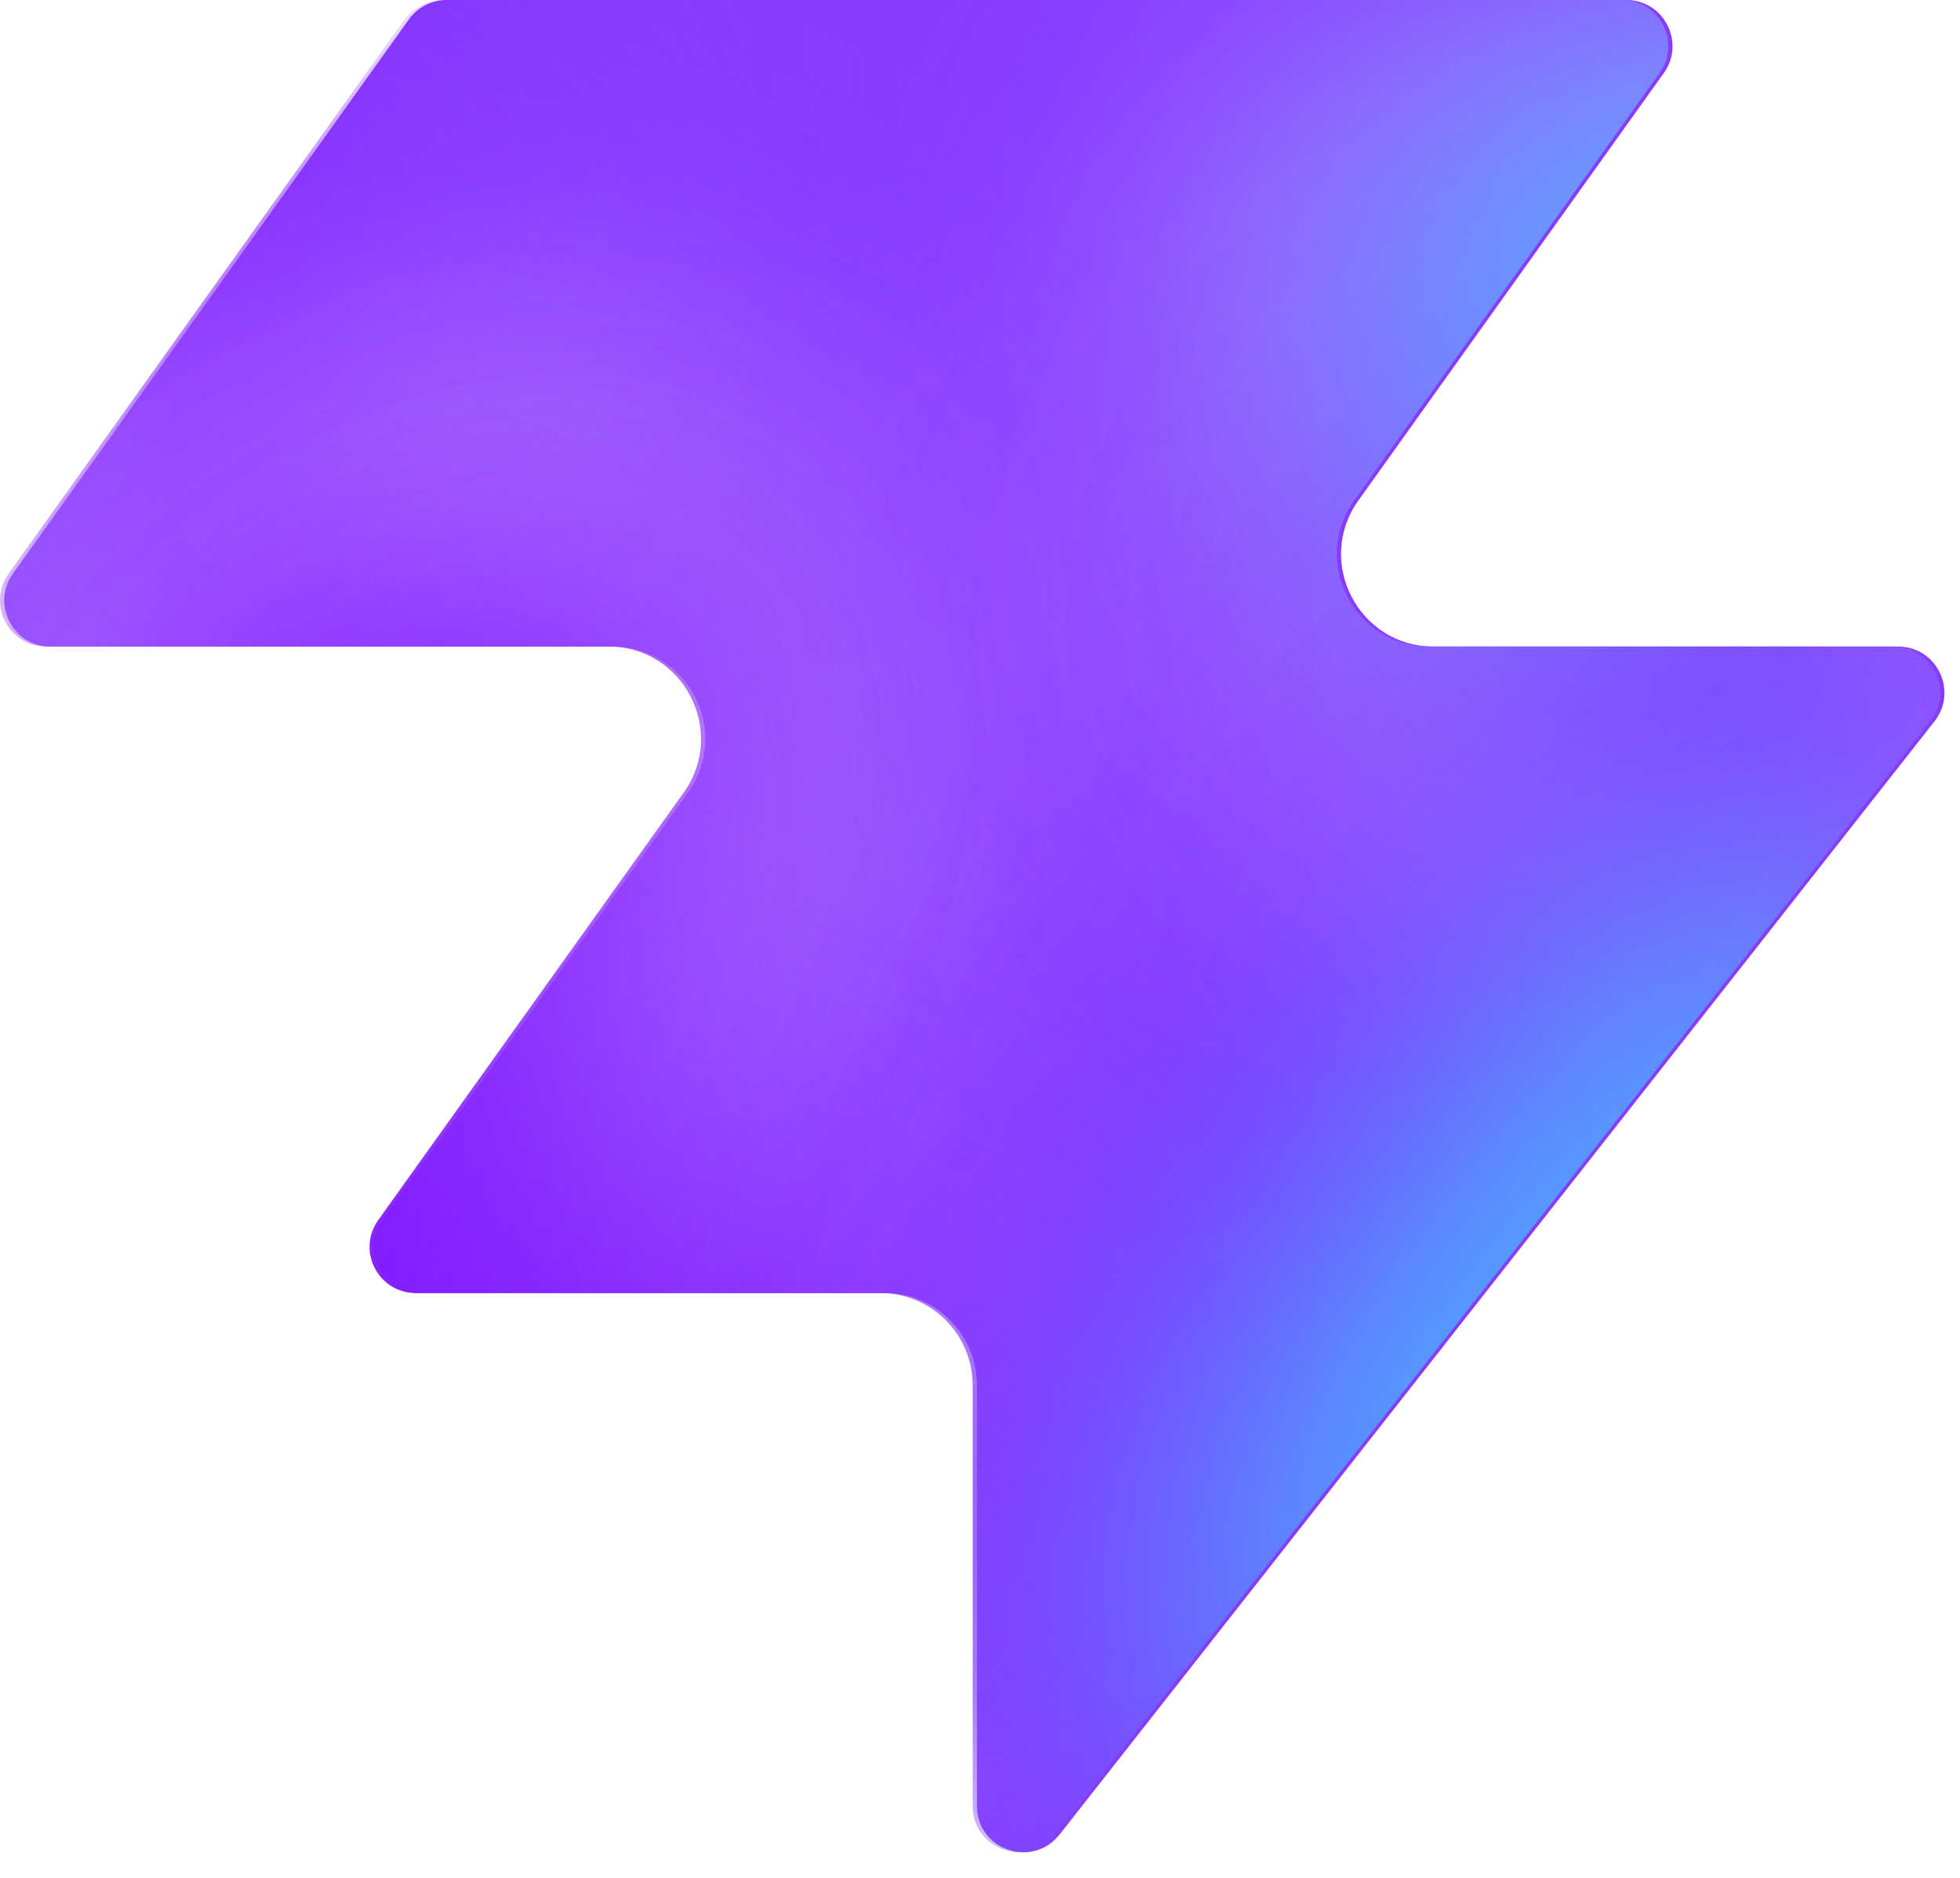
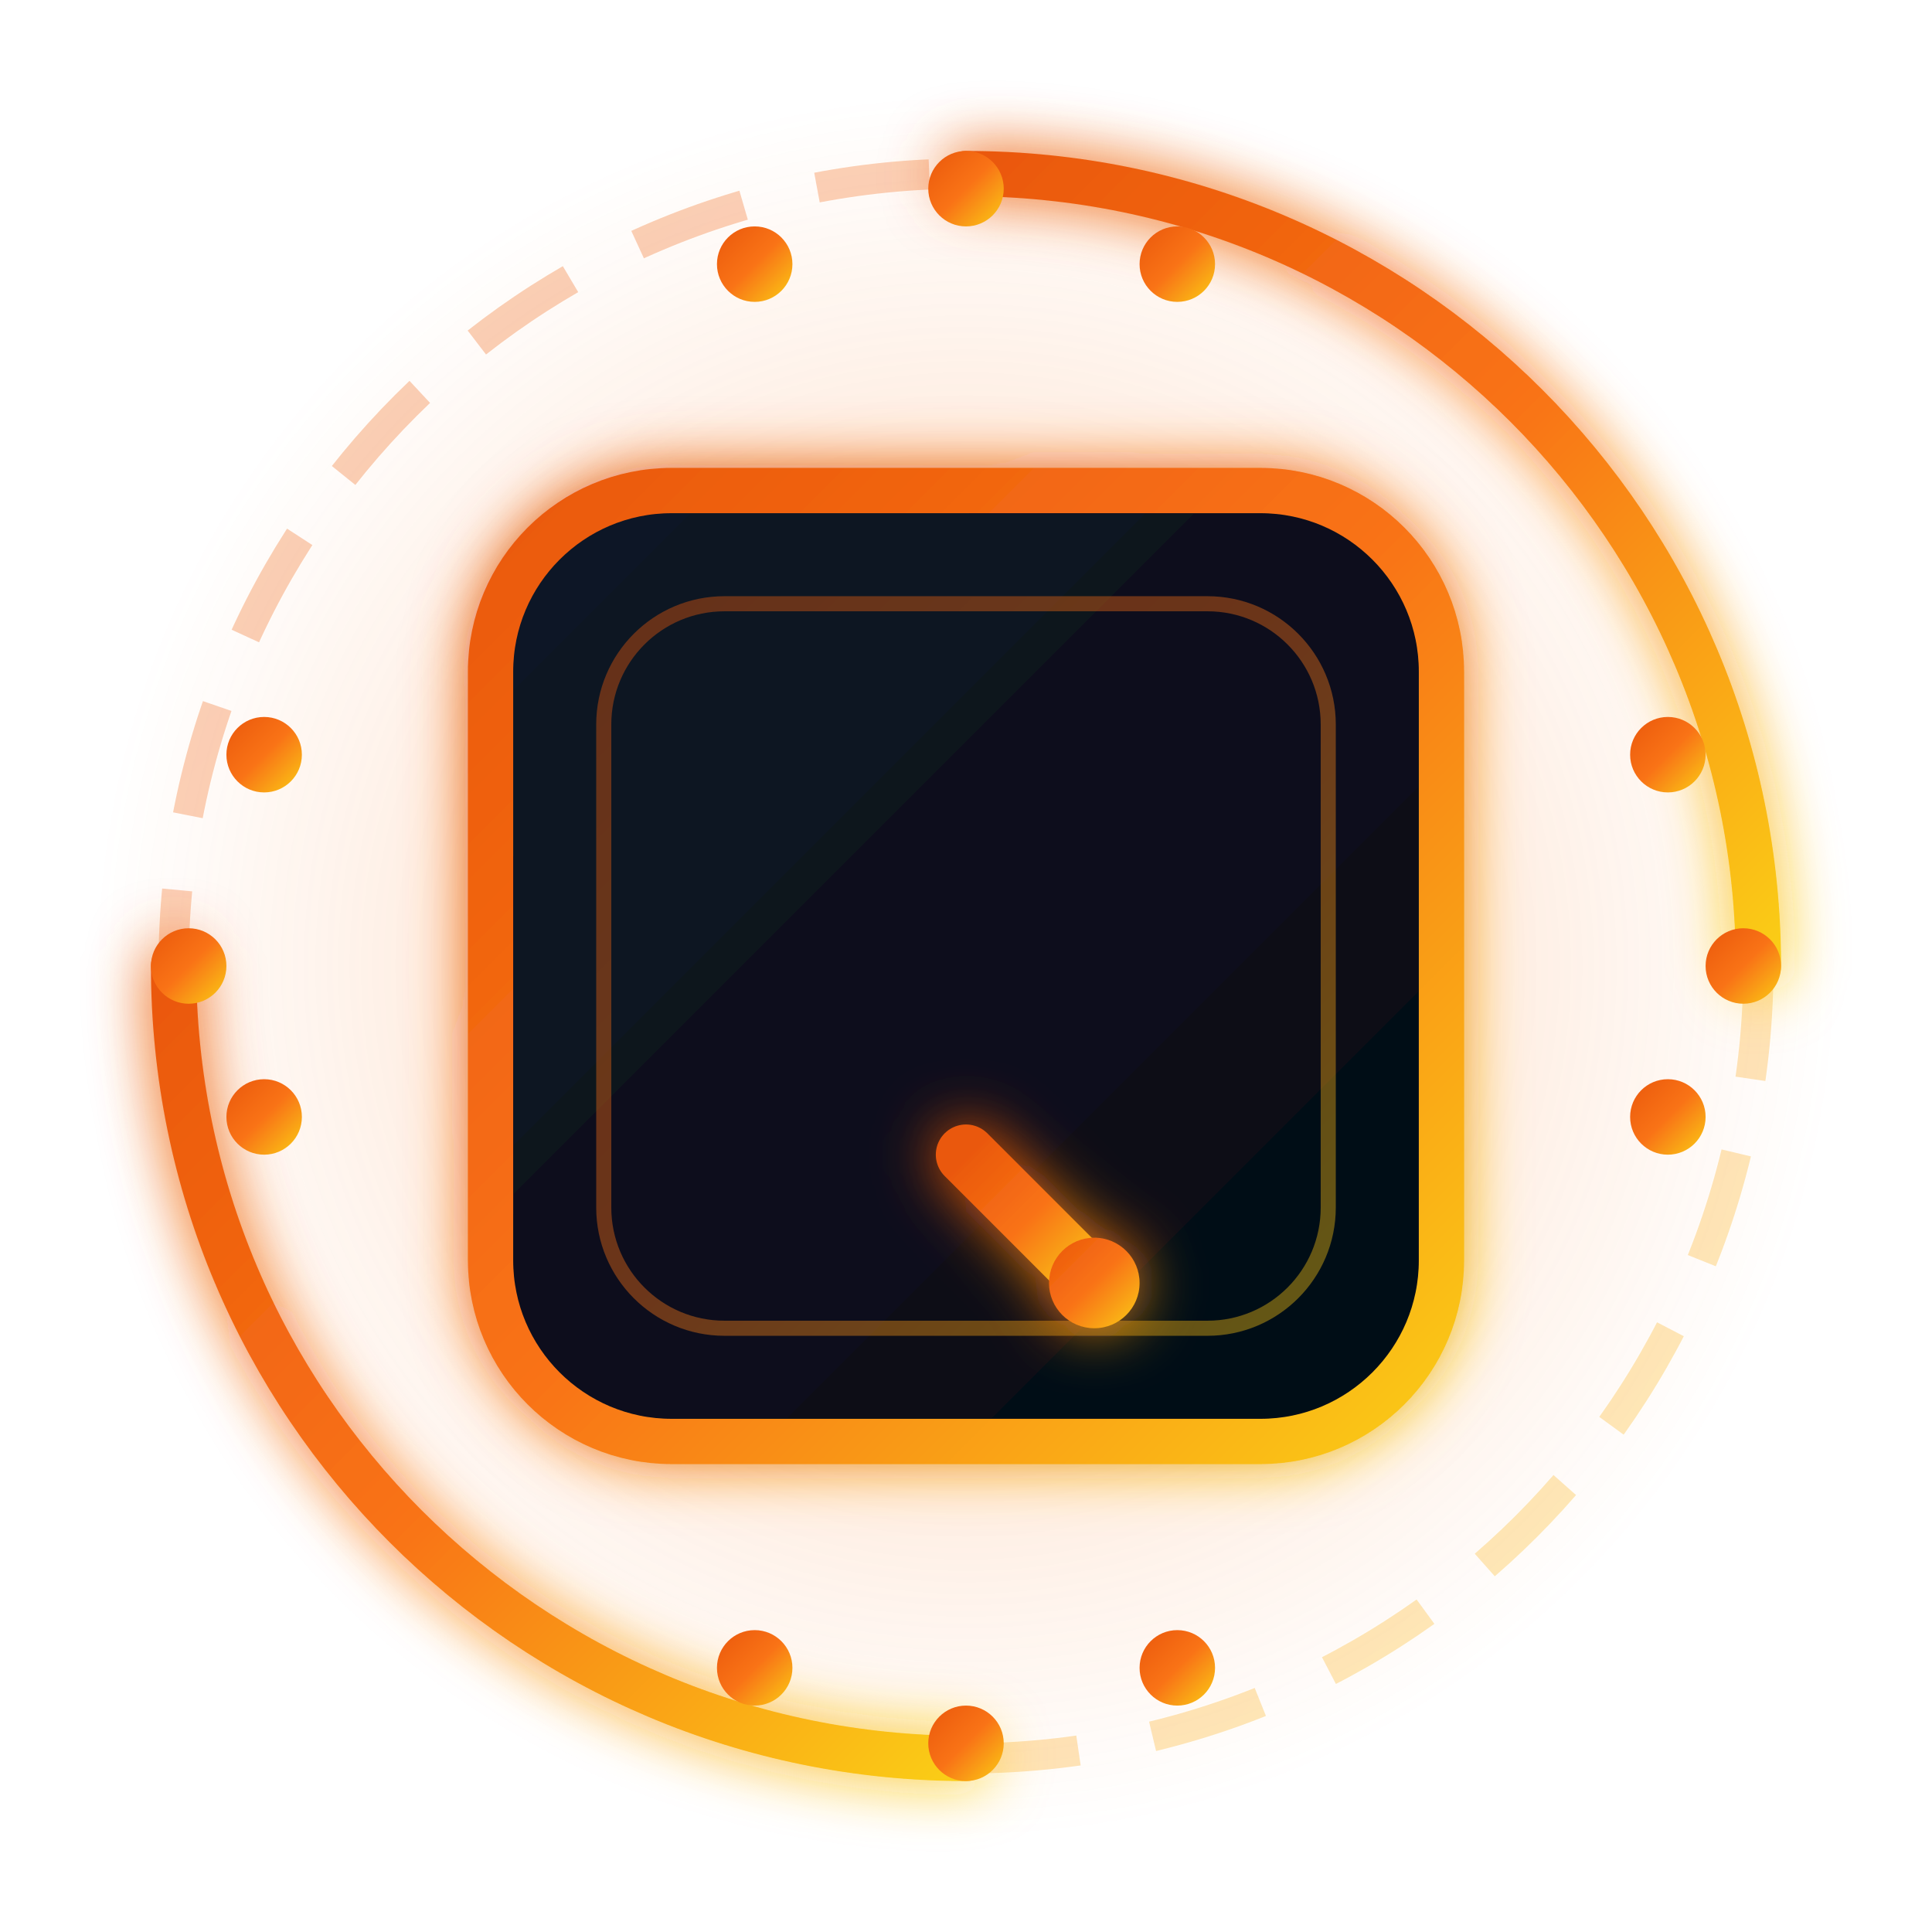
- <svg xmlns="http://www.w3.org/2000/svg" width="48" height="46" fill="none" viewBox="0 0 48 46">
-   <path fill="#863bff" d="M25.946 44.938c-.664.845-2.021.375-2.021-.698V33.937a2.26 2.26 0 0 0-2.262-2.262H10.287c-.92 0-1.456-1.04-.92-1.788l7.48-10.471c1.07-1.497 0-3.578-1.842-3.578H1.237c-.92 0-1.456-1.04-.92-1.788L10.013.474c.214-.297.556-.474.92-.474h28.894c.92 0 1.456 1.04.92 1.788l-7.48 10.471c-1.07 1.498 0 3.579 1.842 3.579h11.377c.943 0 1.473 1.088.89 1.83L25.947 44.94z" style="fill:#863bff;fill:color(display-p3 .525 .23 1);fill-opacity:1" />
-   <mask id="a" width="48" height="46" x="0" y="0" maskUnits="userSpaceOnUse" style="mask-type:alpha">
-     <path fill="#000" d="M25.842 44.938c-.664.844-2.021.375-2.021-.698V33.937a2.26 2.26 0 0 0-2.262-2.262H10.183c-.92 0-1.456-1.04-.92-1.788l7.48-10.471c1.07-1.498 0-3.579-1.842-3.579H1.133c-.92 0-1.456-1.04-.92-1.787L9.91.473c.214-.297.556-.474.92-.474h28.894c.92 0 1.456 1.04.92 1.788l-7.48 10.471c-1.07 1.498 0 3.578 1.842 3.578h11.377c.943 0 1.473 1.088.89 1.832L25.843 44.94z" style="fill:#000;fill-opacity:1" />
-   </mask>
-   <g mask="url(#a)">
-     <g filter="url(#b)">
-       <ellipse cx="5.508" cy="14.704" fill="#ede6ff" rx="5.508" ry="14.704" style="fill:#ede6ff;fill:color(display-p3 .927 .903 1);fill-opacity:1" transform="matrix(.00324 1 1 -.00324 -4.47 31.516)" />
-     </g>
-     <g filter="url(#c)">
-       <ellipse cx="10.399" cy="29.851" fill="#ede6ff" rx="10.399" ry="29.851" style="fill:#ede6ff;fill:color(display-p3 .927 .903 1);fill-opacity:1" transform="matrix(.00324 1 1 -.00324 -39.328 7.883)" />
-     </g>
-     <g filter="url(#d)">
-       <ellipse cx="5.508" cy="30.487" fill="#7e14ff" rx="5.508" ry="30.487" style="fill:#7e14ff;fill:color(display-p3 .492 .077 1);fill-opacity:1" transform="rotate(89.814 -25.913 -14.639)scale(1 -1)" />
-     </g>
-     <g filter="url(#e)">
-       <ellipse cx="5.508" cy="30.599" fill="#7e14ff" rx="5.508" ry="30.599" style="fill:#7e14ff;fill:color(display-p3 .492 .077 1);fill-opacity:1" transform="rotate(89.814 -32.644 -3.334)scale(1 -1)" />
-     </g>
-     <g filter="url(#f)">
-       <ellipse cx="5.508" cy="30.599" fill="#7e14ff" rx="5.508" ry="30.599" style="fill:#7e14ff;fill:color(display-p3 .492 .077 1);fill-opacity:1" transform="matrix(.00324 1 1 -.00324 -34.34 30.47)" />
-     </g>
-     <g filter="url(#g)">
-       <ellipse cx="14.072" cy="22.078" fill="#ede6ff" rx="14.072" ry="22.078" style="fill:#ede6ff;fill:color(display-p3 .927 .903 1);fill-opacity:1" transform="rotate(93.35 24.506 48.493)scale(-1 1)" />
-     </g>
-     <g filter="url(#h)">
-       <ellipse cx="3.47" cy="21.501" fill="#7e14ff" rx="3.47" ry="21.501" style="fill:#7e14ff;fill:color(display-p3 .492 .077 1);fill-opacity:1" transform="rotate(89.009 28.708 47.59)scale(-1 1)" />
-     </g>
-     <g filter="url(#i)">
-       <ellipse cx="3.47" cy="21.501" fill="#7e14ff" rx="3.47" ry="21.501" style="fill:#7e14ff;fill:color(display-p3 .492 .077 1);fill-opacity:1" transform="rotate(89.009 28.708 47.59)scale(-1 1)" />
-     </g>
-     <g filter="url(#j)">
-       <ellipse cx=".387" cy="8.972" fill="#7e14ff" rx="4.407" ry="29.108" style="fill:#7e14ff;fill:color(display-p3 .492 .077 1);fill-opacity:1" transform="rotate(39.51 .387 8.972)" />
-     </g>
-     <g filter="url(#k)">
-       <ellipse cx="47.523" cy="-6.092" fill="#7e14ff" rx="4.407" ry="29.108" style="fill:#7e14ff;fill:color(display-p3 .492 .077 1);fill-opacity:1" transform="rotate(37.892 47.523 -6.092)" />
-     </g>
-     <g filter="url(#l)">
-       <ellipse cx="41.412" cy="6.333" fill="#47bfff" rx="5.971" ry="9.665" style="fill:#47bfff;fill:color(display-p3 .28 .748 1);fill-opacity:1" transform="rotate(37.892 41.412 6.333)" />
-     </g>
-     <g filter="url(#m)">
-       <ellipse cx="-1.879" cy="38.332" fill="#7e14ff" rx="4.407" ry="29.108" style="fill:#7e14ff;fill:color(display-p3 .492 .077 1);fill-opacity:1" transform="rotate(37.892 -1.88 38.332)" />
-     </g>
-     <g filter="url(#n)">
-       <ellipse cx="-1.879" cy="38.332" fill="#7e14ff" rx="4.407" ry="29.108" style="fill:#7e14ff;fill:color(display-p3 .492 .077 1);fill-opacity:1" transform="rotate(37.892 -1.88 38.332)" />
-     </g>
-     <g filter="url(#o)">
-       <ellipse cx="35.651" cy="29.907" fill="#7e14ff" rx="4.407" ry="29.108" style="fill:#7e14ff;fill:color(display-p3 .492 .077 1);fill-opacity:1" transform="rotate(37.892 35.651 29.907)" />
-     </g>
-     <g filter="url(#p)">
-       <ellipse cx="38.418" cy="32.4" fill="#47bfff" rx="5.971" ry="15.297" style="fill:#47bfff;fill:color(display-p3 .28 .748 1);fill-opacity:1" transform="rotate(37.892 38.418 32.4)" />
-     </g>
-   </g>
+ <svg xmlns="http://www.w3.org/2000/svg" viewBox="0 0 512 512" width="100%" height="100%">
  <defs>
-     <filter id="b" width="60.045" height="41.654" x="-19.77" y="16.149" color-interpolation-filters="sRGB" filterUnits="userSpaceOnUse">
-       <feFlood flood-opacity="0" result="BackgroundImageFix" />
-       <feBlend in="SourceGraphic" in2="BackgroundImageFix" result="shape" />
-       <feGaussianBlur result="effect1_foregroundBlur_2002_17158" stdDeviation="7.659" />
-     </filter>
-     <filter id="c" width="90.34" height="51.437" x="-54.613" y="-7.533" color-interpolation-filters="sRGB" filterUnits="userSpaceOnUse">
-       <feFlood flood-opacity="0" result="BackgroundImageFix" />
-       <feBlend in="SourceGraphic" in2="BackgroundImageFix" result="shape" />
-       <feGaussianBlur result="effect1_foregroundBlur_2002_17158" stdDeviation="7.659" />
-     </filter>
-     <filter id="d" width="79.355" height="29.4" x="-49.64" y="2.03" color-interpolation-filters="sRGB" filterUnits="userSpaceOnUse">
-       <feFlood flood-opacity="0" result="BackgroundImageFix" />
-       <feBlend in="SourceGraphic" in2="BackgroundImageFix" result="shape" />
-       <feGaussianBlur result="effect1_foregroundBlur_2002_17158" stdDeviation="4.596" />
-     </filter>
-     <filter id="e" width="79.579" height="29.4" x="-45.045" y="20.029" color-interpolation-filters="sRGB" filterUnits="userSpaceOnUse">
-       <feFlood flood-opacity="0" result="BackgroundImageFix" />
-       <feBlend in="SourceGraphic" in2="BackgroundImageFix" result="shape" />
-       <feGaussianBlur result="effect1_foregroundBlur_2002_17158" stdDeviation="4.596" />
-     </filter>
-     <filter id="f" width="79.579" height="29.4" x="-43.513" y="21.178" color-interpolation-filters="sRGB" filterUnits="userSpaceOnUse">
-       <feFlood flood-opacity="0" result="BackgroundImageFix" />
-       <feBlend in="SourceGraphic" in2="BackgroundImageFix" result="shape" />
-       <feGaussianBlur result="effect1_foregroundBlur_2002_17158" stdDeviation="4.596" />
-     </filter>
-     <filter id="g" width="74.749" height="58.852" x="15.756" y="-17.901" color-interpolation-filters="sRGB" filterUnits="userSpaceOnUse">
-       <feFlood flood-opacity="0" result="BackgroundImageFix" />
-       <feBlend in="SourceGraphic" in2="BackgroundImageFix" result="shape" />
-       <feGaussianBlur result="effect1_foregroundBlur_2002_17158" stdDeviation="7.659" />
-     </filter>
-     <filter id="h" width="61.377" height="25.362" x="23.548" y="2.284" color-interpolation-filters="sRGB" filterUnits="userSpaceOnUse">
-       <feFlood flood-opacity="0" result="BackgroundImageFix" />
-       <feBlend in="SourceGraphic" in2="BackgroundImageFix" result="shape" />
-       <feGaussianBlur result="effect1_foregroundBlur_2002_17158" stdDeviation="4.596" />
-     </filter>
-     <filter id="i" width="61.377" height="25.362" x="23.548" y="2.284" color-interpolation-filters="sRGB" filterUnits="userSpaceOnUse">
-       <feFlood flood-opacity="0" result="BackgroundImageFix" />
-       <feBlend in="SourceGraphic" in2="BackgroundImageFix" result="shape" />
-       <feGaussianBlur result="effect1_foregroundBlur_2002_17158" stdDeviation="4.596" />
-     </filter>
-     <filter id="j" width="56.045" height="63.649" x="-27.636" y="-22.853" color-interpolation-filters="sRGB" filterUnits="userSpaceOnUse">
-       <feFlood flood-opacity="0" result="BackgroundImageFix" />
-       <feBlend in="SourceGraphic" in2="BackgroundImageFix" result="shape" />
-       <feGaussianBlur result="effect1_foregroundBlur_2002_17158" stdDeviation="4.596" />
-     </filter>
-     <filter id="k" width="54.814" height="64.646" x="20.116" y="-38.415" color-interpolation-filters="sRGB" filterUnits="userSpaceOnUse">
-       <feFlood flood-opacity="0" result="BackgroundImageFix" />
-       <feBlend in="SourceGraphic" in2="BackgroundImageFix" result="shape" />
-       <feGaussianBlur result="effect1_foregroundBlur_2002_17158" stdDeviation="4.596" />
-     </filter>
-     <filter id="l" width="33.541" height="35.313" x="24.641" y="-11.323" color-interpolation-filters="sRGB" filterUnits="userSpaceOnUse">
-       <feFlood flood-opacity="0" result="BackgroundImageFix" />
-       <feBlend in="SourceGraphic" in2="BackgroundImageFix" result="shape" />
-       <feGaussianBlur result="effect1_foregroundBlur_2002_17158" stdDeviation="4.596" />
-     </filter>
-     <filter id="m" width="54.814" height="64.646" x="-29.286" y="6.009" color-interpolation-filters="sRGB" filterUnits="userSpaceOnUse">
-       <feFlood flood-opacity="0" result="BackgroundImageFix" />
-       <feBlend in="SourceGraphic" in2="BackgroundImageFix" result="shape" />
-       <feGaussianBlur result="effect1_foregroundBlur_2002_17158" stdDeviation="4.596" />
-     </filter>
-     <filter id="n" width="54.814" height="64.646" x="-29.286" y="6.009" color-interpolation-filters="sRGB" filterUnits="userSpaceOnUse">
-       <feFlood flood-opacity="0" result="BackgroundImageFix" />
-       <feBlend in="SourceGraphic" in2="BackgroundImageFix" result="shape" />
-       <feGaussianBlur result="effect1_foregroundBlur_2002_17158" stdDeviation="4.596" />
-     </filter>
-     <filter id="o" width="54.814" height="64.646" x="8.244" y="-2.416" color-interpolation-filters="sRGB" filterUnits="userSpaceOnUse">
-       <feFlood flood-opacity="0" result="BackgroundImageFix" />
-       <feBlend in="SourceGraphic" in2="BackgroundImageFix" result="shape" />
-       <feGaussianBlur result="effect1_foregroundBlur_2002_17158" stdDeviation="4.596" />
-     </filter>
-     <filter id="p" width="39.409" height="43.623" x="18.713" y="10.588" color-interpolation-filters="sRGB" filterUnits="userSpaceOnUse">
-       <feFlood flood-opacity="0" result="BackgroundImageFix" />
-       <feBlend in="SourceGraphic" in2="BackgroundImageFix" result="shape" />
-       <feGaussianBlur result="effect1_foregroundBlur_2002_17158" stdDeviation="4.596" />
+     <radialGradient id="glow" cx="50%" cy="50%" r="50%">
+       <stop offset="0%" stop-color="#f97316" stop-opacity="0.3" />
+       <stop offset="100%" stop-color="#f97316" stop-opacity="0" />
+     </radialGradient>
+     <linearGradient id="neonOrange" x1="0%" y1="0%" x2="100%" y2="100%">
+       <stop offset="0%" stop-color="#ea580c" />
+       <stop offset="50%" stop-color="#f97316" />
+       <stop offset="100%" stop-color="#facc15" />
+     </linearGradient>
+     <linearGradient id="chipBody" x1="0%" y1="0%" x2="100%" y2="100%">
+       <stop offset="0%" stop-color="#111827" />
+       <stop offset="100%" stop-color="#030712" />
+     </linearGradient>
+     <filter id="neonGlow" x="-20%" y="-20%" width="140%" height="140%">
+       <feGaussianBlur stdDeviation="8" result="blur" />
+       <feMerge>
+         <feMergeNode in="blur" />
+         <feMergeNode in="SourceGraphic" />
+       </feMerge>
    </filter>
  </defs>
+   <circle cx="256" cy="256" r="230" fill="url(#glow)" />
+   <circle cx="256" cy="256" r="210" fill="none" stroke="url(#neonOrange)" stroke-width="8" stroke-dasharray="30 20" opacity="0.3" />
+   <path d="M 256,46 A 210,210 0 0,1 466,256" fill="none" stroke="url(#neonOrange)" stroke-width="12" stroke-linecap="round" filter="url(#neonGlow)" />
+   <path d="M 256,466 A 210,210 0 0,1 46,256" fill="none" stroke="url(#neonOrange)" stroke-width="12" stroke-linecap="round" filter="url(#neonGlow)" />
+   <g stroke="url(#neonOrange)" stroke-width="10" stroke-linecap="round">
+     <line x1="200" y1="130" x2="200" y2="70" />
+     <line x1="256" y1="130" x2="256" y2="50" />
+     <line x1="312" y1="130" x2="312" y2="70" />
+     <line x1="200" y1="382" x2="200" y2="442" />
+     <line x1="256" y1="382" x2="256" y2="462" />
+     <line x1="312" y1="382" x2="312" y2="442" />
+     <line x1="130" y1="200" x2="70" y2="200" />
+     <line x1="130" y1="256" x2="50" y2="256" />
+     <line x1="130" y1="296" x2="70" y2="296" />
+     <line x1="382" y1="200" x2="442" y2="200" />
+     <line x1="382" y1="256" x2="462" y2="256" />
+     <line x1="382" y1="296" x2="442" y2="296" />
+   </g>
+   <g fill="url(#neonOrange)">
+     <circle cx="200" cy="70" r="10" />
+     <circle cx="256" cy="50" r="10" />
+     <circle cx="312" cy="70" r="10" />
+     <circle cx="200" cy="442" r="10" />
+     <circle cx="256" cy="462" r="10" />
+     <circle cx="312" cy="442" r="10" />
+     <circle cx="70" cy="200" r="10" />
+     <circle cx="50" cy="256" r="10" />
+     <circle cx="70" cy="296" r="10" />
+     <circle cx="442" cy="200" r="10" />
+     <circle cx="462" cy="256" r="10" />
+     <circle cx="442" cy="296" r="10" />
+   </g>
+   <rect x="130" y="130" width="252" height="252" rx="48" fill="url(#chipBody)" stroke="url(#neonOrange)" stroke-width="12" filter="url(#neonGlow)" />
+   <rect x="160" y="160" width="192" height="192" rx="32" fill="none" stroke="url(#neonOrange)" stroke-width="4" opacity="0.4" />
+   <g filter="url(#neonGlow)">
+     <path d="M 190,210 C 190,210 256,210 322,210" stroke="url(#neonOrange)" stroke-width="28" stroke-linecap="round" />
+     <path d="M 256,210 L 256,306" stroke="url(#neonOrange)" stroke-width="28" stroke-linecap="round" />
+     <path d="M 256,306 L 290,340" fill="none" stroke="url(#neonOrange)" stroke-width="16" stroke-linecap="round" />
+     <circle cx="290" cy="340" r="12" fill="url(#neonOrange)" />
+   </g>
</svg>
